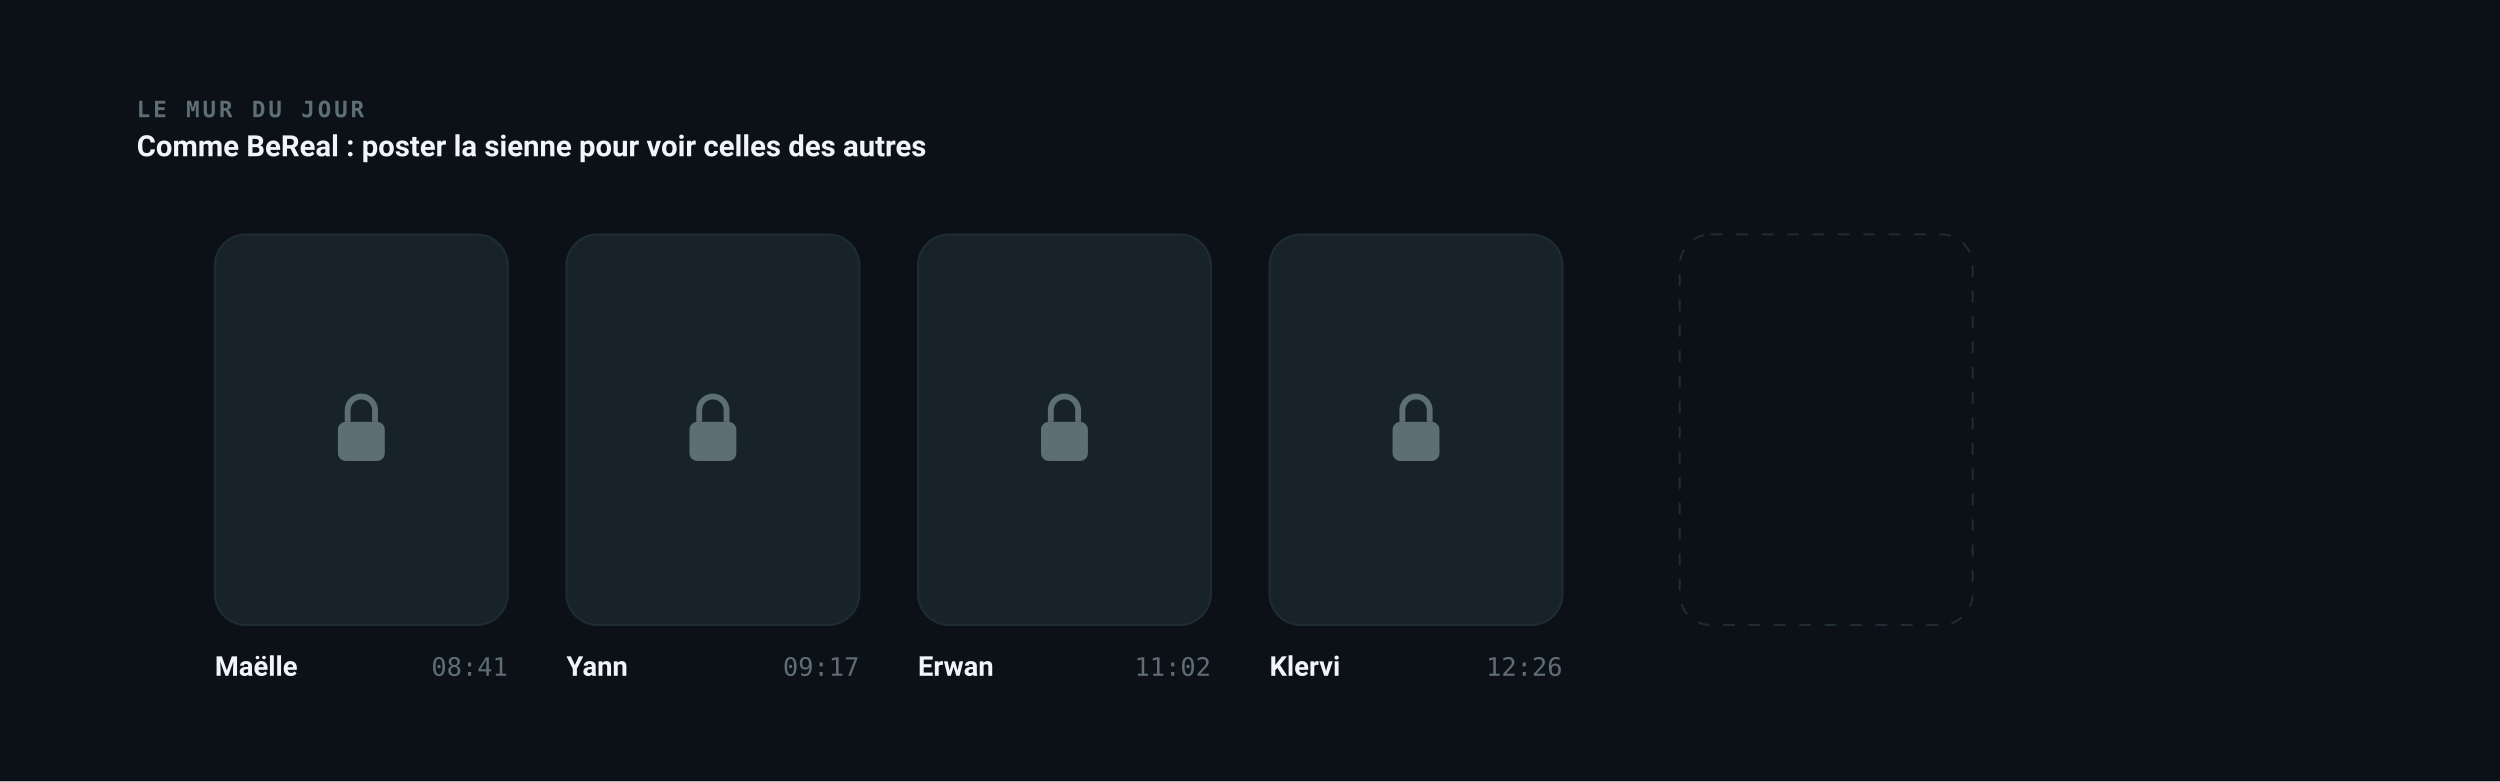
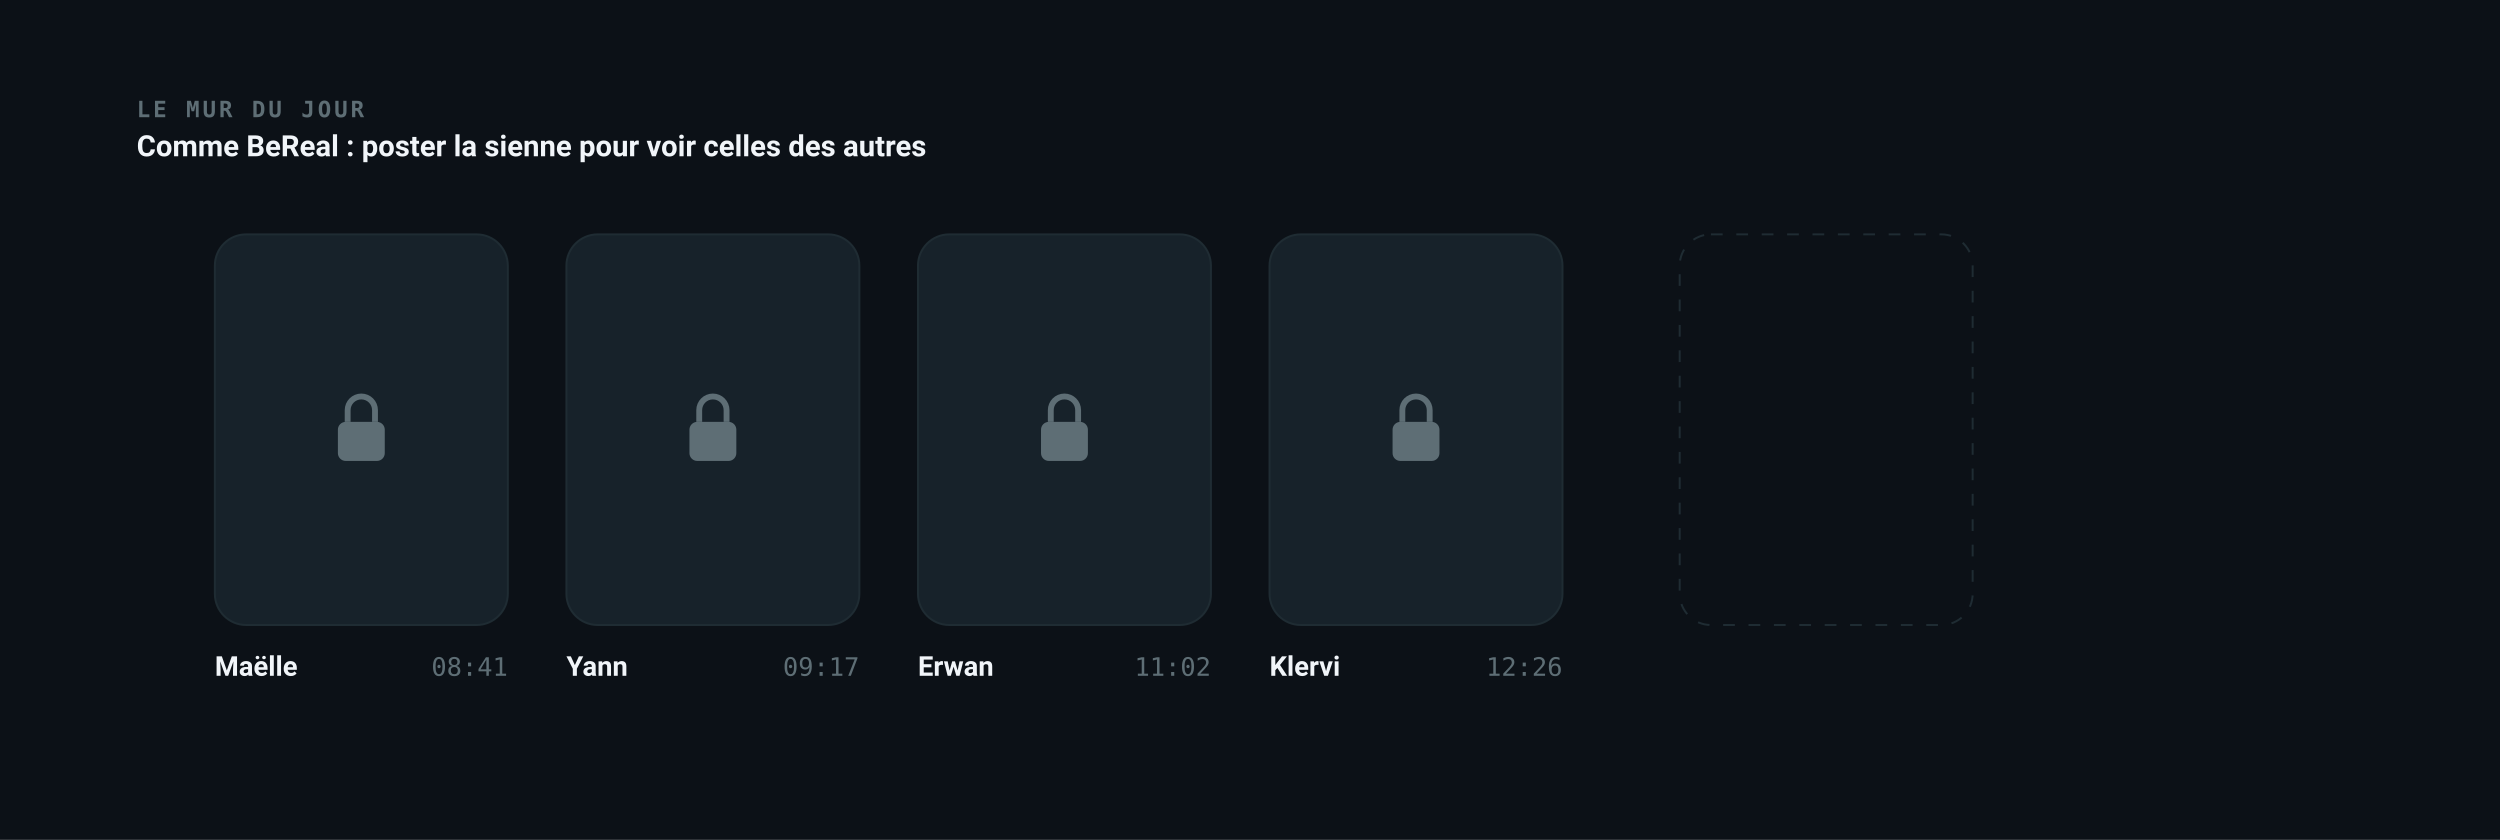
- <svg xmlns="http://www.w3.org/2000/svg" width="1280" height="400" viewBox="0 0 1280 400" role="img" aria-label="Animation : quatre photos du jour, de Maëlle, Yann, Erwan et Klervi, sont verrouillées. Une cinquième photo, la tienne, arrive dans la dernière case. Les verrous sautent alors l'un après l'autre et les quatre photos se dévoilent. C'est Storage qui vérifie, pas l'application.">
+ <svg xmlns="http://www.w3.org/2000/svg" width="1280" height="430" viewBox="0 0 1280 430" role="img" aria-label="Animation : quatre photos du jour, de Maëlle, Yann, Erwan et Klervi, sont verrouillées. Une cinquième photo, la tienne, arrive dans la dernière case. Les verrous sautent alors l'un après l'autre et les quatre photos se dévoilent. C'est Storage qui vérifie, pas l'application.">
  <defs>
    <linearGradient id="degrade" x1="0" y1="0" x2="1" y2="1">
      <stop offset="0" stop-color="#A7F3E6" />
      <stop offset="1" stop-color="#39D2C0" />
    </linearGradient>
    <radialGradient id="halo">
      <stop offset="0" stop-color="#39D2C0" stop-opacity=".35" />
      <stop offset="1" stop-color="#39D2C0" stop-opacity="0" />
    </radialGradient>
  </defs>
-   <rect width="1280" height="400" fill="#0C1117" />
+   <rect width="1280" height="430" fill="#0C1117" />
  <text x="70" y="60" font-family="ui-monospace,SFMono-Regular,Menlo,Consolas,monospace" font-size="11.5" font-weight="700" fill="#5E6E75" text-anchor="start" letter-spacing="1.5">LE MUR DU JOUR</text>
  <text x="70" y="80" font-family="system-ui,-apple-system,Segoe UI,Roboto,Helvetica,Arial,sans-serif" font-size="15" font-weight="600" fill="#F1F5F9" text-anchor="start">Comme BeReal : poster la sienne pour voir celles des autres</text>
  <linearGradient id="p0" x1="0" y1="0" x2="0" y2="1">
    <stop offset="0" stop-color="#2B5E6E" />
    <stop offset="1" stop-color="#1B3B4A" />
  </linearGradient>
  <clipPath id="t0">
    <rect x="110" y="120" width="150" height="200" rx="16" />
  </clipPath>
  <g clip-path="url(#t0)">
    <rect x="110" y="120" width="150" height="200" fill="url(#p0)" />
    <path d="M110 320 V240 l45 -36 l37.5 22 l67.5 -30 V320 Z" fill="#000" fill-opacity=".28" />
    <circle cx="218" cy="168" r="16" fill="#fff" fill-opacity=".25" />
  </g>
  <g>
    <animate attributeName="opacity" dur="9s" repeatCount="indefinite" calcMode="linear" keyTimes="0;0.52;0.57;0.93;0.97;1" values="1;1;0;0;1;1" />
    <rect x="110" y="120" width="150" height="200" rx="16" fill="#17222A" />
    <rect x="173" y="216" width="24" height="20" rx="4" fill="#5E6E75" />
    <path d="M178 216 v-6 a7 7 0 0 1 14 0 v6" fill="none" stroke="#5E6E75" stroke-width="3" />
  </g>
  <rect x="110" y="120" width="150" height="200" rx="16" fill="none" stroke="#1F2C33" />
  <text x="110" y="346" font-family="system-ui,-apple-system,Segoe UI,Roboto,Helvetica,Arial,sans-serif" font-size="14" font-weight="600" fill="#F1F5F9" text-anchor="start">Maëlle</text>
  <text x="260" y="346" font-family="ui-monospace,SFMono-Regular,Menlo,Consolas,monospace" font-size="13" font-weight="400" fill="#5E6E75" text-anchor="end">08:41</text>
  <linearGradient id="p1" x1="0" y1="0" x2="0" y2="1">
    <stop offset="0" stop-color="#6B4E7A" />
    <stop offset="1" stop-color="#2E2340" />
  </linearGradient>
  <clipPath id="t1">
    <rect x="290" y="120" width="150" height="200" rx="16" />
  </clipPath>
  <g clip-path="url(#t1)">
    <rect x="290" y="120" width="150" height="200" fill="url(#p1)" />
    <path d="M290 320 V254 l45 -42 l37.5 22 l67.5 -34 V320 Z" fill="#000" fill-opacity=".28" />
    <circle cx="398" cy="168" r="16" fill="#fff" fill-opacity=".25" />
  </g>
  <g>
    <animate attributeName="opacity" dur="9s" repeatCount="indefinite" calcMode="linear" keyTimes="0;0.56;0.61;0.93;0.97;1" values="1;1;0;0;1;1" />
    <rect x="290" y="120" width="150" height="200" rx="16" fill="#17222A" />
    <rect x="353" y="216" width="24" height="20" rx="4" fill="#5E6E75" />
    <path d="M358 216 v-6 a7 7 0 0 1 14 0 v6" fill="none" stroke="#5E6E75" stroke-width="3" />
  </g>
  <rect x="290" y="120" width="150" height="200" rx="16" fill="none" stroke="#1F2C33" />
  <text x="290" y="346" font-family="system-ui,-apple-system,Segoe UI,Roboto,Helvetica,Arial,sans-serif" font-size="14" font-weight="600" fill="#F1F5F9" text-anchor="start">Yann</text>
  <text x="440" y="346" font-family="ui-monospace,SFMono-Regular,Menlo,Consolas,monospace" font-size="13" font-weight="400" fill="#5E6E75" text-anchor="end">09:17</text>
  <linearGradient id="p2" x1="0" y1="0" x2="0" y2="1">
    <stop offset="0" stop-color="#7A6A3E" />
    <stop offset="1" stop-color="#3A3020" />
  </linearGradient>
  <clipPath id="t2">
    <rect x="470" y="120" width="150" height="200" rx="16" />
  </clipPath>
  <g clip-path="url(#t2)">
    <rect x="470" y="120" width="150" height="200" fill="url(#p2)" />
    <path d="M470 320 V240 l45 -48 l37.5 22 l67.5 -38 V320 Z" fill="#000" fill-opacity=".28" />
    <circle cx="578" cy="168" r="16" fill="#fff" fill-opacity=".25" />
  </g>
  <g>
    <animate attributeName="opacity" dur="9s" repeatCount="indefinite" calcMode="linear" keyTimes="0;0.6;0.65;0.93;0.97;1" values="1;1;0;0;1;1" />
    <rect x="470" y="120" width="150" height="200" rx="16" fill="#17222A" />
    <rect x="533" y="216" width="24" height="20" rx="4" fill="#5E6E75" />
    <path d="M538 216 v-6 a7 7 0 0 1 14 0 v6" fill="none" stroke="#5E6E75" stroke-width="3" />
  </g>
  <rect x="470" y="120" width="150" height="200" rx="16" fill="none" stroke="#1F2C33" />
  <text x="470" y="346" font-family="system-ui,-apple-system,Segoe UI,Roboto,Helvetica,Arial,sans-serif" font-size="14" font-weight="600" fill="#F1F5F9" text-anchor="start">Erwan</text>
  <text x="620" y="346" font-family="ui-monospace,SFMono-Regular,Menlo,Consolas,monospace" font-size="13" font-weight="400" fill="#5E6E75" text-anchor="end">11:02</text>
  <linearGradient id="p3" x1="0" y1="0" x2="0" y2="1">
    <stop offset="0" stop-color="#3E6B52" />
    <stop offset="1" stop-color="#1F3A2C" />
  </linearGradient>
  <clipPath id="t3">
    <rect x="650" y="120" width="150" height="200" rx="16" />
  </clipPath>
  <g clip-path="url(#t3)">
    <rect x="650" y="120" width="150" height="200" fill="url(#p3)" />
    <path d="M650 320 V254 l45 -54 l37.5 22 l67.5 -42 V320 Z" fill="#000" fill-opacity=".28" />
    <circle cx="758" cy="168" r="16" fill="#fff" fill-opacity=".25" />
  </g>
  <g>
    <animate attributeName="opacity" dur="9s" repeatCount="indefinite" calcMode="linear" keyTimes="0;0.64;0.69;0.93;0.97;1" values="1;1;0;0;1;1" />
    <rect x="650" y="120" width="150" height="200" rx="16" fill="#17222A" />
    <rect x="713" y="216" width="24" height="20" rx="4" fill="#5E6E75" />
    <path d="M718 216 v-6 a7 7 0 0 1 14 0 v6" fill="none" stroke="#5E6E75" stroke-width="3" />
  </g>
  <rect x="650" y="120" width="150" height="200" rx="16" fill="none" stroke="#1F2C33" />
  <text x="650" y="346" font-family="system-ui,-apple-system,Segoe UI,Roboto,Helvetica,Arial,sans-serif" font-size="14" font-weight="600" fill="#F1F5F9" text-anchor="start">Klervi</text>
  <text x="800" y="346" font-family="ui-monospace,SFMono-Regular,Menlo,Consolas,monospace" font-size="13" font-weight="400" fill="#5E6E75" text-anchor="end">12:26</text>
  <rect x="860" y="120" width="150" height="200" rx="16" fill="none" stroke="#1F2C33" stroke-dasharray="6 7" />
  <g opacity="0">
    <animate attributeName="opacity" dur="9s" repeatCount="indefinite" calcMode="linear" keyTimes="0;0.06;0.08;0.3;0.32;1" values="0;0;1;1;0;0" />
    <text x="935" y="226" font-family="system-ui,-apple-system,Segoe UI,Roboto,Helvetica,Arial,sans-serif" font-size="34" font-weight="700" fill="#5E6E75" text-anchor="middle">?</text>
  </g>
  <g opacity="0">
    <animate attributeName="opacity" dur="9s" repeatCount="indefinite" calcMode="linear" keyTimes="0;0.3;0.34;0.93;0.97;1" values="0;0;1;1;0;0" />
    <animateTransform attributeName="transform" type="translate" dur="9s" repeatCount="indefinite" calcMode="linear" keyTimes="0;0.3;0.4;1" values="0 -60;0 -60;0 0;0 0" />
    <clipPath id="moi">
      <rect x="860" y="120" width="150" height="200" rx="16" />
    </clipPath>
    <g clip-path="url(#moi)">
      <rect x="860" y="120" width="150" height="200" fill="#1E4C4A" />
      <path d="M860 320 V220 h51 v-40 h48 v40 h51 V320 Z" fill="#000" fill-opacity=".3" />
    </g>
    <rect x="860" y="120" width="150" height="200" rx="16" fill="none" stroke="#39D2C0" stroke-width="3" />
  </g>
  <g opacity="0">
    <animate attributeName="opacity" dur="9s" repeatCount="indefinite" calcMode="linear" keyTimes="0;0.36;0.385;0.93;0.955;1" values="0;0;1;1;0;0" />
    <text x="860" y="346" font-family="system-ui,-apple-system,Segoe UI,Roboto,Helvetica,Arial,sans-serif" font-size="14" font-weight="700" fill="#39D2C0" text-anchor="start">Toi</text>
    <text x="1010" y="346" font-family="ui-monospace,SFMono-Regular,Menlo,Consolas,monospace" font-size="13" font-weight="400" fill="#5E6E75" text-anchor="end">12:48</text>
  </g>
  <g opacity="0">
    <animate attributeName="opacity" dur="9s" repeatCount="indefinite" calcMode="linear" keyTimes="0;0.02;0.04;0.3;0.32;1" values="0;0;1;1;0;0" />
-     <text x="110" y="372" font-family="system-ui,-apple-system,Segoe UI,Roboto,Helvetica,Arial,sans-serif" font-size="14" font-weight="400" fill="#5E6E75" text-anchor="start">Quatre joueurs sont passés : leurs photos restent verrouillées.</text>
+     <text x="110" y="398" font-family="system-ui,-apple-system,Segoe UI,Roboto,Helvetica,Arial,sans-serif" font-size="14" font-weight="400" fill="#5E6E75" text-anchor="start">Quatre joueurs sont passés : leurs photos restent verrouillées.</text>
  </g>
  <g opacity="0">
    <animate attributeName="opacity" dur="9s" repeatCount="indefinite" calcMode="linear" keyTimes="0;0.3;0.32;0.52;0.54;1" values="0;0;1;1;0;0" />
-     <text x="110" y="372" font-family="system-ui,-apple-system,Segoe UI,Roboto,Helvetica,Arial,sans-serif" font-size="14" font-weight="400" fill="#94A3B0" text-anchor="start">Tu publies la tienne, prise sur place…</text>
+     <text x="110" y="398" font-family="system-ui,-apple-system,Segoe UI,Roboto,Helvetica,Arial,sans-serif" font-size="14" font-weight="400" fill="#94A3B0" text-anchor="start">Tu publies la tienne, prise sur place…</text>
  </g>
  <g opacity="0">
    <animate attributeName="opacity" dur="9s" repeatCount="indefinite" calcMode="linear" keyTimes="0;0.52;0.54;0.93;0.95;1" values="0;0;1;1;0;0" />
-     <text x="110" y="372" font-family="system-ui,-apple-system,Segoe UI,Roboto,Helvetica,Arial,sans-serif" font-size="14" font-weight="400" fill="#F1F5F9" text-anchor="start">…et le mur se dévoile. Storage le vérifie lui-même, pas l’application.</text>
+     <text x="110" y="398" font-family="system-ui,-apple-system,Segoe UI,Roboto,Helvetica,Arial,sans-serif" font-size="14" font-weight="400" fill="#F1F5F9" text-anchor="start">…et le mur se dévoile. Storage le vérifie lui-même, pas l’application.</text>
  </g>
</svg>
